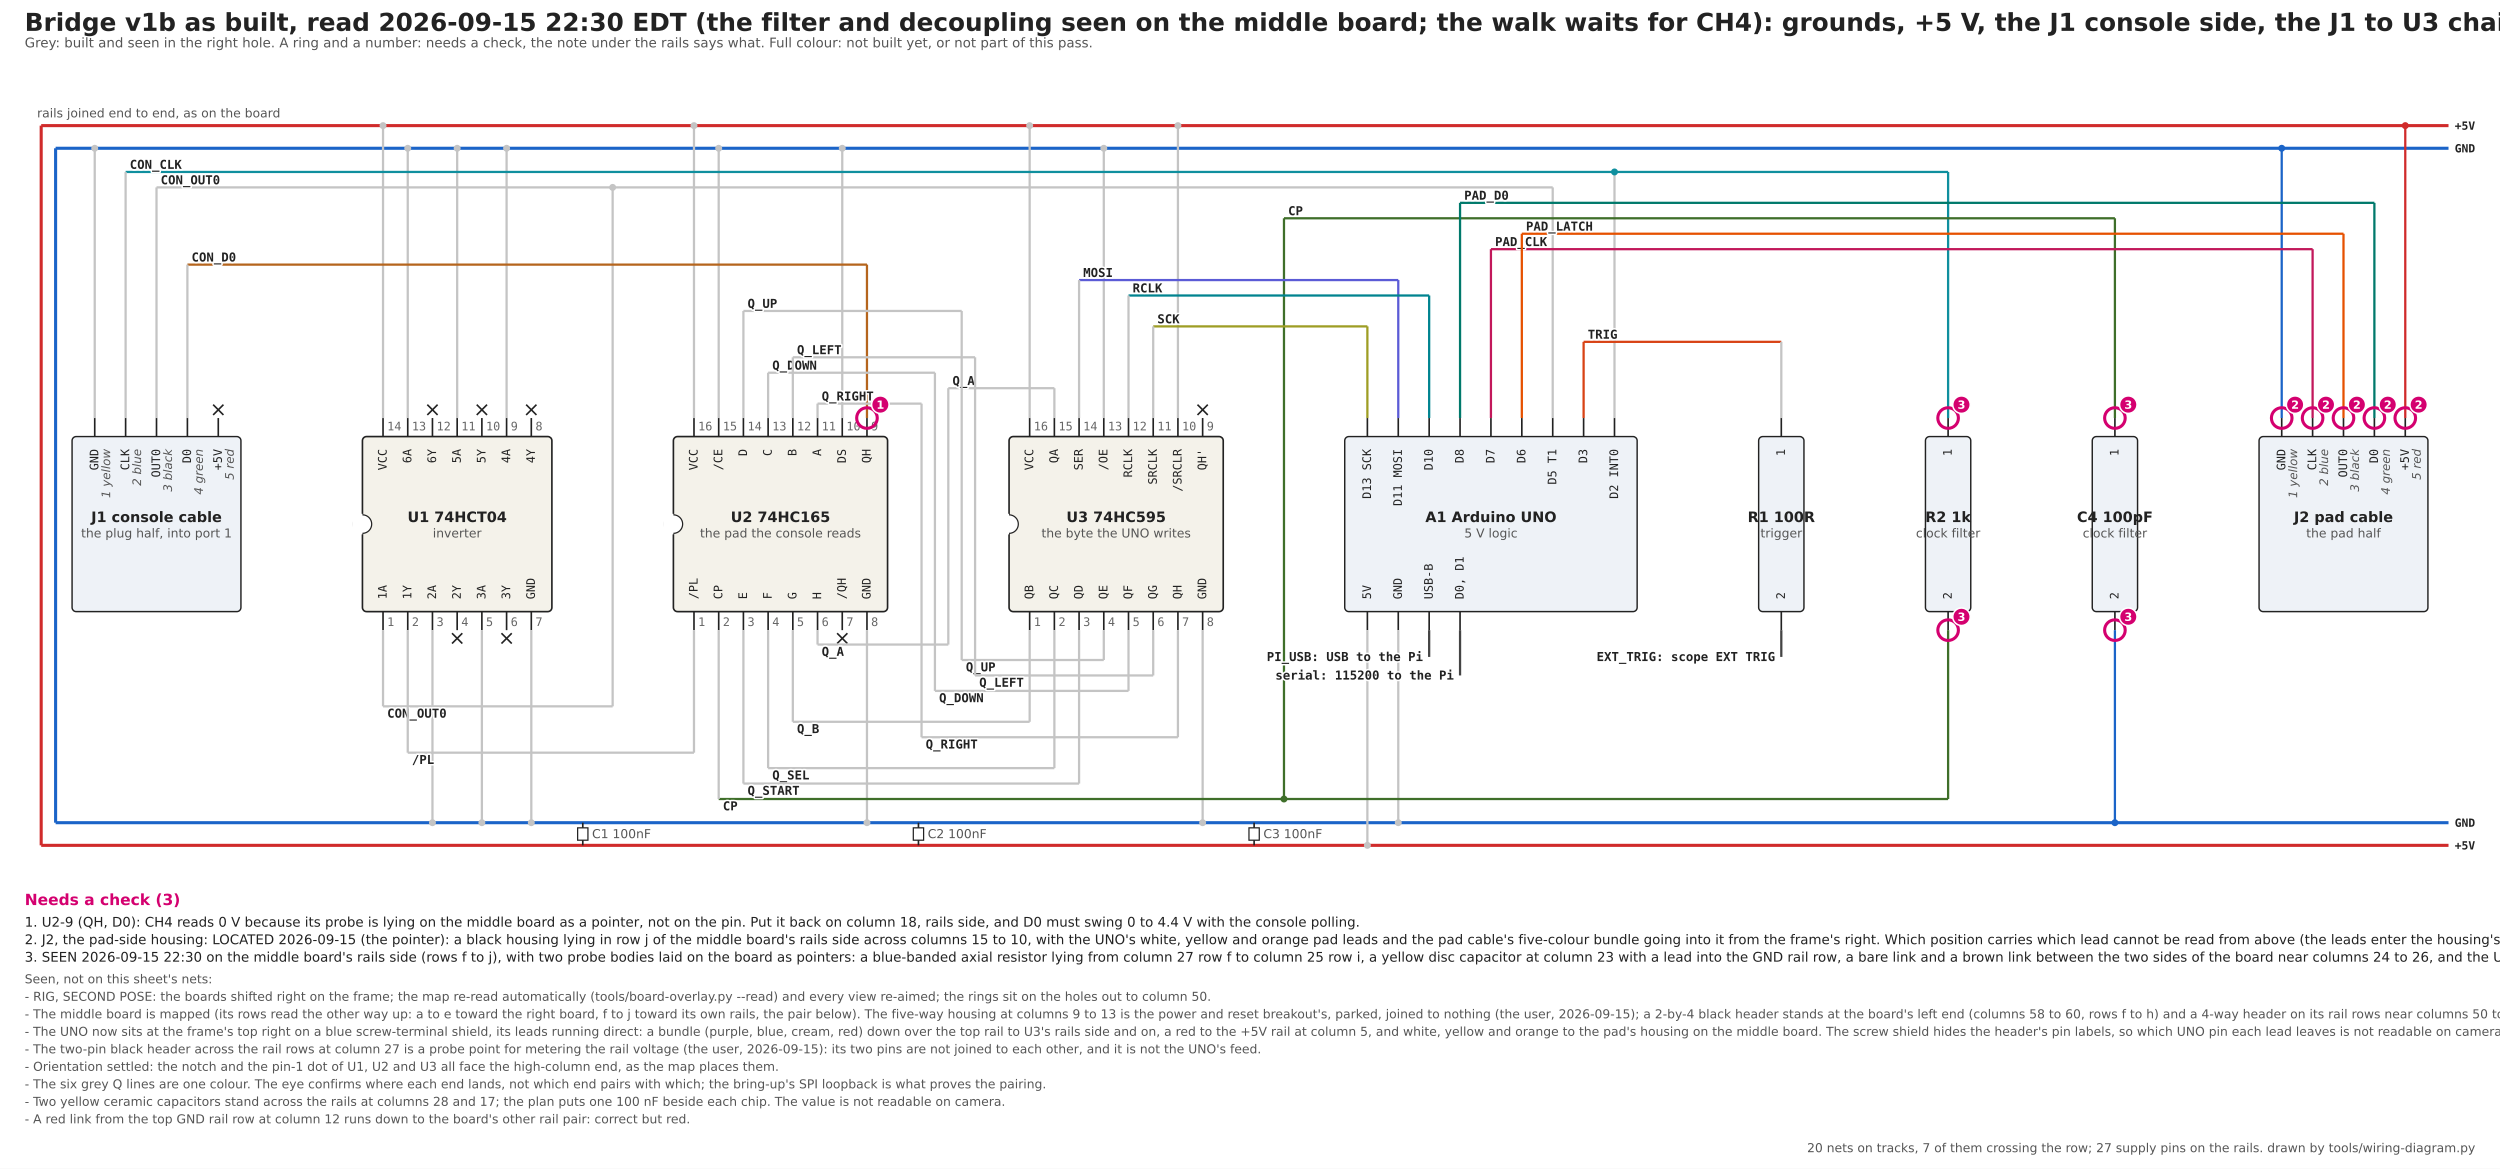
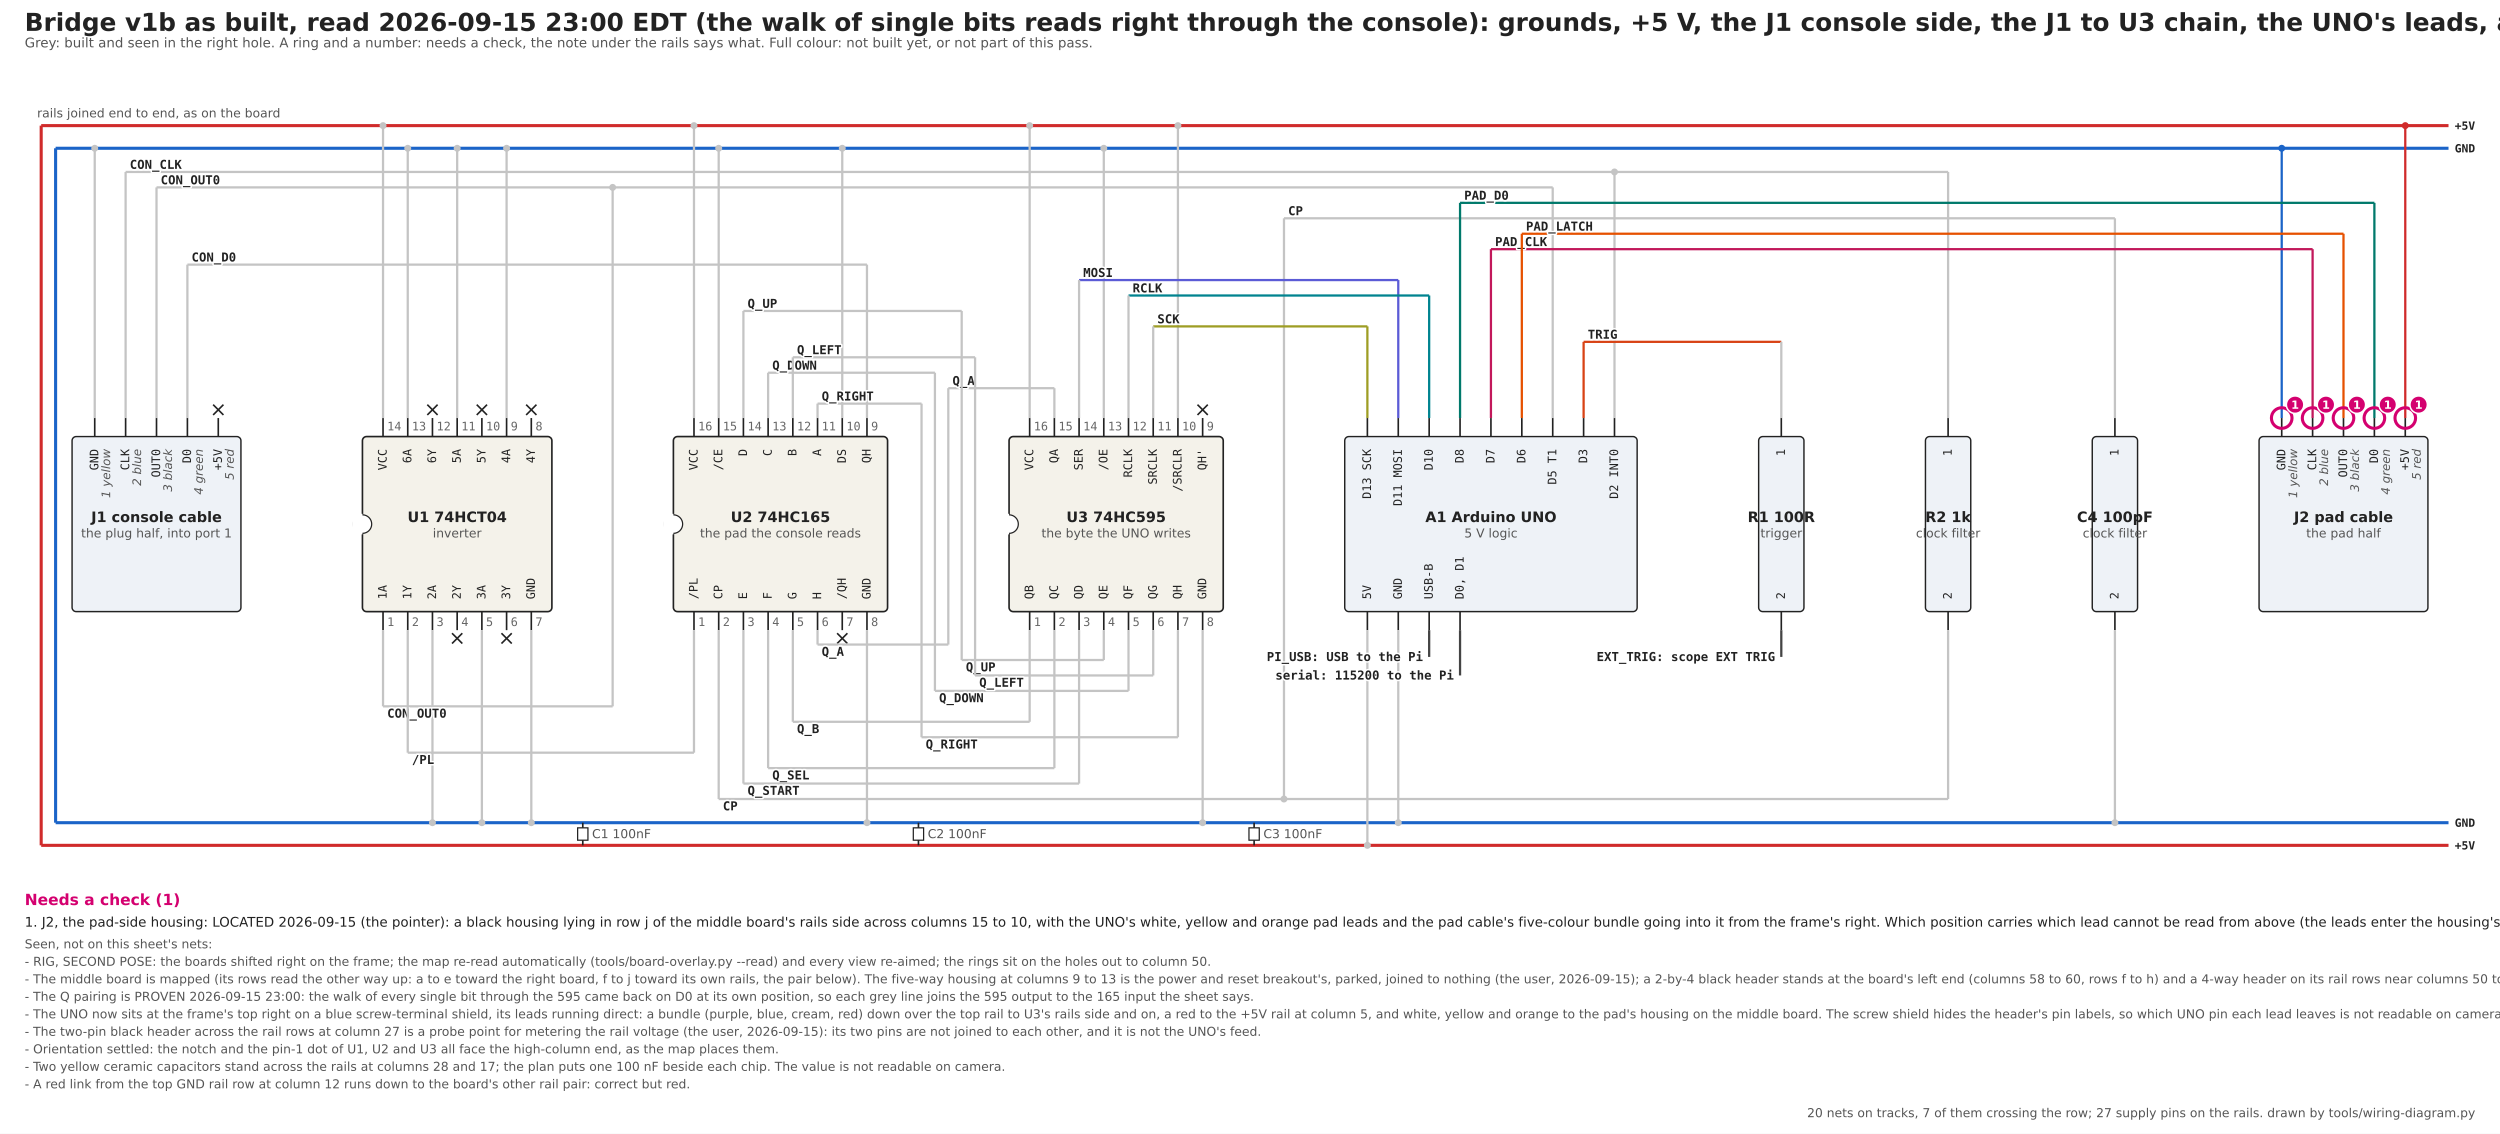
- <svg xmlns="http://www.w3.org/2000/svg" viewBox="0 0 2428 1135" width="2428" height="1135" role="img" aria-label="Bridge v1b wiring diagram">
+ <svg xmlns="http://www.w3.org/2000/svg" viewBox="0 0 2428 1101" width="2428" height="1101" role="img" aria-label="Bridge v1b wiring diagram">
  <style>
 text{font-family:ui-sans-serif,'DejaVu Sans',sans-serif;fill:#222}
 .title{font-size:24px;font-weight:700}
 .sub{font-size:13px;fill:#555}
 .ref{font-size:14px;font-weight:700}
 .note{font-size:12px;fill:#555}
 .pin{font-family:ui-monospace,'DejaVu Sans Mono',monospace;font-size:11.5px}
 .pinno{font-family:ui-monospace,'DejaVu Sans Mono',monospace;font-size:11.5px;fill:#666}
 .net{font-family:ui-monospace,'DejaVu Sans Mono',monospace;font-size:12px;font-weight:700;paint-order:stroke;stroke:#fff;stroke-width:3px;stroke-linejoin:round}
 .rail{font-family:ui-monospace,'DejaVu Sans Mono',monospace;font-size:11px;font-weight:700}
 .lead{font-size:11.5px;font-style:italic;fill:#555}
 .body{fill:#f4f2ea;stroke:#222;stroke-width:1.6}
 .hdr{fill:#eef2f7;stroke:#222;stroke-width:1.4}
 .cap{fill:#fff;stroke:#222;stroke-width:1.2}
 .stub{stroke:#222;stroke-width:1.6}
 .wire{fill:none;stroke-width:2.2;stroke-linejoin:miter}
 .railline{fill:none;stroke-width:3}
 .notch{fill:#fff;stroke:#222;stroke-width:1.2}
</style>
  <style>
 .ring{fill:none;stroke:#d4006f;stroke-width:3}
 .tag{font-family:ui-sans-serif,'DejaVu Sans',sans-serif;font-size:11px;font-weight:700;fill:#fff}
 .checknote{font-size:13px;fill:#222}
 .checkhead{font-size:15px;font-weight:700;fill:#d4006f}
</style>
-   <rect x="0" y="0" width="2428" height="1135" fill="#ffffff" />
+   <rect x="0" y="0" width="2428" height="1101" fill="#ffffff" />
  <g class="sheet-heading" data-height="60">
-     <text class="title" x="24.0" y="30.0" text-anchor="start">Bridge v1b as built, read 2026-09-15 22:30 EDT (the filter and decoupling seen on the middle board; the walk waits for CH4): grounds, +5 V, the J1 console side, the J1 to U3 chain, the UNO's leads, and on the middle board the pad housing (J2) and the trigger resistor (R1)</text>
+     <text class="title" x="24.0" y="30.0" text-anchor="start">Bridge v1b as built, read 2026-09-15 23:00 EDT (the walk of single bits reads right through the console): grounds, +5 V, the J1 console side, the J1 to U3 chain, the UNO's leads, and on the middle board the pad housing (J2) and the trigger resistor (R1)</text>
    <text class="sub" x="24.0" y="46.0" text-anchor="start">Grey: built and seen in the right hole. A ring and a number: needs a check, the note under the rails says what. Full colour: not built yet, or not part of this pass.</text>
  </g>
  <line class="railline" x1="40.0" y1="122.0" x2="2378.0" y2="122.0" stroke="#d02b2b" />
  <text class="rail" x="2384.0" y="126.0" text-anchor="start">+5V</text>
  <line class="railline" x1="40.0" y1="821.0" x2="2378.0" y2="821.0" stroke="#d02b2b" />
  <text class="rail" x="2384.0" y="825.0" text-anchor="start">+5V</text>
  <line class="railline" x1="40.0" y1="122.0" x2="40.0" y2="821.0" stroke="#d02b2b" />
  <line class="railline" x1="54.0" y1="144.0" x2="2378.0" y2="144.0" stroke="#1b64c8" />
  <text class="rail" x="2384.0" y="148.0" text-anchor="start">GND</text>
  <line class="railline" x1="54.0" y1="799.0" x2="2378.0" y2="799.0" stroke="#1b64c8" />
  <text class="rail" x="2384.0" y="803.0" text-anchor="start">GND</text>
  <line class="railline" x1="54.0" y1="144.0" x2="54.0" y2="799.0" stroke="#1b64c8" />
  <text class="note" x="36.0" y="114.0" text-anchor="start">rails joined end to end, as on the board</text>
  <rect class="hdr" x="70" y="424" width="164" height="170" rx="4" />
  <text class="ref" x="152.0" y="507.0" text-anchor="middle">J1 console cable</text>
  <text class="note" x="152.0" y="522.0" text-anchor="middle">the plug half, into port 1</text>
  <line class="stub" x1="92.0" y1="424.0" x2="92.0" y2="406.0" />
  <text class="pin" x="95.5" y="436.0" text-anchor="end" transform="rotate(-90 95.5 436.0)">GND</text>
  <text class="lead" x="107.0" y="436.0" text-anchor="end" transform="rotate(-90 107.0 436.0)">1 yellow</text>
  <line class="stub" x1="122.0" y1="424.0" x2="122.0" y2="406.0" />
  <text class="pin" x="125.5" y="436.0" text-anchor="end" transform="rotate(-90 125.5 436.0)">CLK</text>
  <text class="lead" x="137.0" y="436.0" text-anchor="end" transform="rotate(-90 137.0 436.0)">2 blue</text>
  <line class="stub" x1="152.0" y1="424.0" x2="152.0" y2="406.0" />
  <text class="pin" x="155.5" y="436.0" text-anchor="end" transform="rotate(-90 155.5 436.0)">OUT0</text>
  <text class="lead" x="167.0" y="436.0" text-anchor="end" transform="rotate(-90 167.0 436.0)">3 black</text>
  <line class="stub" x1="182.0" y1="424.0" x2="182.0" y2="406.0" />
  <text class="pin" x="185.5" y="436.0" text-anchor="end" transform="rotate(-90 185.5 436.0)">D0</text>
  <text class="lead" x="197.0" y="436.0" text-anchor="end" transform="rotate(-90 197.0 436.0)">4 green</text>
  <line class="stub" x1="212.0" y1="424.0" x2="212.0" y2="406.0" />
  <text class="pin" x="215.5" y="436.0" text-anchor="end" transform="rotate(-90 215.5 436.0)">+5V</text>
  <text class="lead" x="227.0" y="436.0" text-anchor="end" transform="rotate(-90 227.0 436.0)">5 red</text>
  <line class="stub" x1="207.0" y1="393.0" x2="217.0" y2="403.0" />
  <line class="stub" x1="207.0" y1="403.0" x2="217.0" y2="393.0" />
  <rect class="body" x="352" y="424" width="184" height="170" rx="4" />
  <circle class="notch" cx="352" cy="509.0" r="9" />
  <rect x="342" y="499.0" width="10" height="20" fill="#fff" />
  <text class="ref" x="444.0" y="507.0" text-anchor="middle">U1 74HCT04</text>
  <text class="note" x="444.0" y="522.0" text-anchor="middle">inverter</text>
  <line class="stub" x1="372.0" y1="594.0" x2="372.0" y2="612.0" />
  <text class="pinno" x="376.0" y="608.0" text-anchor="start">1</text>
  <text class="pin" x="375.5" y="582.0" text-anchor="start" transform="rotate(-90 375.5 582.0)">1A</text>
  <line class="stub" x1="372.0" y1="424.0" x2="372.0" y2="406.0" />
  <text class="pinno" x="376.0" y="418.0" text-anchor="start">14</text>
  <text class="pin" x="375.5" y="436.0" text-anchor="end" transform="rotate(-90 375.5 436.0)">VCC</text>
  <line class="stub" x1="396.0" y1="594.0" x2="396.0" y2="612.0" />
  <text class="pinno" x="400.0" y="608.0" text-anchor="start">2</text>
  <text class="pin" x="399.5" y="582.0" text-anchor="start" transform="rotate(-90 399.5 582.0)">1Y</text>
  <line class="stub" x1="396.0" y1="424.0" x2="396.0" y2="406.0" />
  <text class="pinno" x="400.0" y="418.0" text-anchor="start">13</text>
  <text class="pin" x="399.5" y="436.0" text-anchor="end" transform="rotate(-90 399.5 436.0)">6A</text>
  <line class="stub" x1="420.0" y1="594.0" x2="420.0" y2="612.0" />
  <text class="pinno" x="424.0" y="608.0" text-anchor="start">3</text>
  <text class="pin" x="423.5" y="582.0" text-anchor="start" transform="rotate(-90 423.5 582.0)">2A</text>
  <line class="stub" x1="420.0" y1="424.0" x2="420.0" y2="406.0" />
  <text class="pinno" x="424.0" y="418.0" text-anchor="start">12</text>
  <text class="pin" x="423.5" y="436.0" text-anchor="end" transform="rotate(-90 423.5 436.0)">6Y</text>
  <line class="stub" x1="444.0" y1="594.0" x2="444.0" y2="612.0" />
  <text class="pinno" x="448.0" y="608.0" text-anchor="start">4</text>
  <text class="pin" x="447.5" y="582.0" text-anchor="start" transform="rotate(-90 447.5 582.0)">2Y</text>
  <line class="stub" x1="444.0" y1="424.0" x2="444.0" y2="406.0" />
  <text class="pinno" x="448.0" y="418.0" text-anchor="start">11</text>
  <text class="pin" x="447.5" y="436.0" text-anchor="end" transform="rotate(-90 447.5 436.0)">5A</text>
  <line class="stub" x1="468.0" y1="594.0" x2="468.0" y2="612.0" />
  <text class="pinno" x="472.0" y="608.0" text-anchor="start">5</text>
  <text class="pin" x="471.5" y="582.0" text-anchor="start" transform="rotate(-90 471.5 582.0)">3A</text>
  <line class="stub" x1="468.0" y1="424.0" x2="468.0" y2="406.0" />
  <text class="pinno" x="472.0" y="418.0" text-anchor="start">10</text>
  <text class="pin" x="471.5" y="436.0" text-anchor="end" transform="rotate(-90 471.5 436.0)">5Y</text>
  <line class="stub" x1="492.0" y1="594.0" x2="492.0" y2="612.0" />
  <text class="pinno" x="496.0" y="608.0" text-anchor="start">6</text>
  <text class="pin" x="495.5" y="582.0" text-anchor="start" transform="rotate(-90 495.5 582.0)">3Y</text>
  <line class="stub" x1="492.0" y1="424.0" x2="492.0" y2="406.0" />
  <text class="pinno" x="496.0" y="418.0" text-anchor="start">9</text>
  <text class="pin" x="495.5" y="436.0" text-anchor="end" transform="rotate(-90 495.5 436.0)">4A</text>
  <line class="stub" x1="516.0" y1="594.0" x2="516.0" y2="612.0" />
  <text class="pinno" x="520.0" y="608.0" text-anchor="start">7</text>
  <text class="pin" x="519.5" y="582.0" text-anchor="start" transform="rotate(-90 519.5 582.0)">GND</text>
  <line class="stub" x1="516.0" y1="424.0" x2="516.0" y2="406.0" />
  <text class="pinno" x="520.0" y="418.0" text-anchor="start">8</text>
  <text class="pin" x="519.5" y="436.0" text-anchor="end" transform="rotate(-90 519.5 436.0)">4Y</text>
  <line class="stub" x1="439.0" y1="615.0" x2="449.0" y2="625.0" />
  <line class="stub" x1="439.0" y1="625.0" x2="449.0" y2="615.0" />
  <line class="stub" x1="487.0" y1="615.0" x2="497.0" y2="625.0" />
  <line class="stub" x1="487.0" y1="625.0" x2="497.0" y2="615.0" />
  <line class="stub" x1="511.0" y1="393.0" x2="521.0" y2="403.0" />
  <line class="stub" x1="511.0" y1="403.0" x2="521.0" y2="393.0" />
  <line class="stub" x1="463.0" y1="393.0" x2="473.0" y2="403.0" />
  <line class="stub" x1="463.0" y1="403.0" x2="473.0" y2="393.0" />
  <line class="stub" x1="415.0" y1="393.0" x2="425.0" y2="403.0" />
  <line class="stub" x1="415.0" y1="403.0" x2="425.0" y2="393.0" />
  <rect class="body" x="654" y="424" width="208" height="170" rx="4" />
  <circle class="notch" cx="654" cy="509.0" r="9" />
  <rect x="644" y="499.0" width="10" height="20" fill="#fff" />
  <text class="ref" x="758.0" y="507.0" text-anchor="middle">U2 74HC165</text>
  <text class="note" x="758.0" y="522.0" text-anchor="middle">the pad the console reads</text>
  <line class="stub" x1="674.0" y1="594.0" x2="674.0" y2="612.0" />
  <text class="pinno" x="678.0" y="608.0" text-anchor="start">1</text>
  <text class="pin" x="677.5" y="582.0" text-anchor="start" transform="rotate(-90 677.5 582.0)">/PL</text>
  <line class="stub" x1="674.0" y1="424.0" x2="674.0" y2="406.0" />
  <text class="pinno" x="678.0" y="418.0" text-anchor="start">16</text>
  <text class="pin" x="677.5" y="436.0" text-anchor="end" transform="rotate(-90 677.5 436.0)">VCC</text>
  <line class="stub" x1="698.0" y1="594.0" x2="698.0" y2="612.0" />
  <text class="pinno" x="702.0" y="608.0" text-anchor="start">2</text>
  <text class="pin" x="701.5" y="582.0" text-anchor="start" transform="rotate(-90 701.5 582.0)">CP</text>
  <line class="stub" x1="698.0" y1="424.0" x2="698.0" y2="406.0" />
  <text class="pinno" x="702.0" y="418.0" text-anchor="start">15</text>
  <text class="pin" x="701.5" y="436.0" text-anchor="end" transform="rotate(-90 701.5 436.0)">/CE</text>
  <line class="stub" x1="722.0" y1="594.0" x2="722.0" y2="612.0" />
  <text class="pinno" x="726.0" y="608.0" text-anchor="start">3</text>
  <text class="pin" x="725.5" y="582.0" text-anchor="start" transform="rotate(-90 725.5 582.0)">E</text>
  <line class="stub" x1="722.0" y1="424.0" x2="722.0" y2="406.0" />
  <text class="pinno" x="726.0" y="418.0" text-anchor="start">14</text>
  <text class="pin" x="725.5" y="436.0" text-anchor="end" transform="rotate(-90 725.5 436.0)">D</text>
  <line class="stub" x1="746.0" y1="594.0" x2="746.0" y2="612.0" />
  <text class="pinno" x="750.0" y="608.0" text-anchor="start">4</text>
  <text class="pin" x="749.5" y="582.0" text-anchor="start" transform="rotate(-90 749.5 582.0)">F</text>
  <line class="stub" x1="746.0" y1="424.0" x2="746.0" y2="406.0" />
  <text class="pinno" x="750.0" y="418.0" text-anchor="start">13</text>
  <text class="pin" x="749.5" y="436.0" text-anchor="end" transform="rotate(-90 749.5 436.0)">C</text>
  <line class="stub" x1="770.0" y1="594.0" x2="770.0" y2="612.0" />
  <text class="pinno" x="774.0" y="608.0" text-anchor="start">5</text>
  <text class="pin" x="773.5" y="582.0" text-anchor="start" transform="rotate(-90 773.5 582.0)">G</text>
  <line class="stub" x1="770.0" y1="424.0" x2="770.0" y2="406.0" />
  <text class="pinno" x="774.0" y="418.0" text-anchor="start">12</text>
  <text class="pin" x="773.5" y="436.0" text-anchor="end" transform="rotate(-90 773.5 436.0)">B</text>
  <line class="stub" x1="794.0" y1="594.0" x2="794.0" y2="612.0" />
  <text class="pinno" x="798.0" y="608.0" text-anchor="start">6</text>
  <text class="pin" x="797.5" y="582.0" text-anchor="start" transform="rotate(-90 797.5 582.0)">H</text>
  <line class="stub" x1="794.0" y1="424.0" x2="794.0" y2="406.0" />
  <text class="pinno" x="798.0" y="418.0" text-anchor="start">11</text>
  <text class="pin" x="797.5" y="436.0" text-anchor="end" transform="rotate(-90 797.5 436.0)">A</text>
  <line class="stub" x1="818.0" y1="594.0" x2="818.0" y2="612.0" />
  <text class="pinno" x="822.0" y="608.0" text-anchor="start">7</text>
  <text class="pin" x="821.5" y="582.0" text-anchor="start" transform="rotate(-90 821.5 582.0)">/QH</text>
  <line class="stub" x1="818.0" y1="424.0" x2="818.0" y2="406.0" />
  <text class="pinno" x="822.0" y="418.0" text-anchor="start">10</text>
  <text class="pin" x="821.5" y="436.0" text-anchor="end" transform="rotate(-90 821.5 436.0)">DS</text>
  <line class="stub" x1="842.0" y1="594.0" x2="842.0" y2="612.0" />
  <text class="pinno" x="846.0" y="608.0" text-anchor="start">8</text>
  <text class="pin" x="845.5" y="582.0" text-anchor="start" transform="rotate(-90 845.5 582.0)">GND</text>
  <line class="stub" x1="842.0" y1="424.0" x2="842.0" y2="406.0" />
  <text class="pinno" x="846.0" y="418.0" text-anchor="start">9</text>
  <text class="pin" x="845.5" y="436.0" text-anchor="end" transform="rotate(-90 845.5 436.0)">QH</text>
  <line class="stub" x1="813.0" y1="615.0" x2="823.0" y2="625.0" />
  <line class="stub" x1="813.0" y1="625.0" x2="823.0" y2="615.0" />
  <rect class="body" x="980" y="424" width="208" height="170" rx="4" />
  <circle class="notch" cx="980" cy="509.0" r="9" />
  <rect x="970" y="499.0" width="10" height="20" fill="#fff" />
  <text class="ref" x="1084.0" y="507.0" text-anchor="middle">U3 74HC595</text>
  <text class="note" x="1084.0" y="522.0" text-anchor="middle">the byte the UNO writes</text>
  <line class="stub" x1="1000.0" y1="594.0" x2="1000.0" y2="612.0" />
  <text class="pinno" x="1004.0" y="608.0" text-anchor="start">1</text>
  <text class="pin" x="1003.5" y="582.0" text-anchor="start" transform="rotate(-90 1003.5 582.0)">QB</text>
  <line class="stub" x1="1000.0" y1="424.0" x2="1000.0" y2="406.0" />
  <text class="pinno" x="1004.0" y="418.0" text-anchor="start">16</text>
  <text class="pin" x="1003.5" y="436.0" text-anchor="end" transform="rotate(-90 1003.5 436.0)">VCC</text>
  <line class="stub" x1="1024.0" y1="594.0" x2="1024.0" y2="612.0" />
  <text class="pinno" x="1028.0" y="608.0" text-anchor="start">2</text>
  <text class="pin" x="1027.5" y="582.0" text-anchor="start" transform="rotate(-90 1027.5 582.0)">QC</text>
  <line class="stub" x1="1024.0" y1="424.0" x2="1024.0" y2="406.0" />
  <text class="pinno" x="1028.0" y="418.0" text-anchor="start">15</text>
  <text class="pin" x="1027.5" y="436.0" text-anchor="end" transform="rotate(-90 1027.5 436.0)">QA</text>
  <line class="stub" x1="1048.0" y1="594.0" x2="1048.0" y2="612.0" />
  <text class="pinno" x="1052.0" y="608.0" text-anchor="start">3</text>
  <text class="pin" x="1051.5" y="582.0" text-anchor="start" transform="rotate(-90 1051.5 582.0)">QD</text>
  <line class="stub" x1="1048.0" y1="424.0" x2="1048.0" y2="406.0" />
  <text class="pinno" x="1052.0" y="418.0" text-anchor="start">14</text>
  <text class="pin" x="1051.5" y="436.0" text-anchor="end" transform="rotate(-90 1051.5 436.0)">SER</text>
  <line class="stub" x1="1072.0" y1="594.0" x2="1072.0" y2="612.0" />
  <text class="pinno" x="1076.0" y="608.0" text-anchor="start">4</text>
  <text class="pin" x="1075.5" y="582.0" text-anchor="start" transform="rotate(-90 1075.5 582.0)">QE</text>
  <line class="stub" x1="1072.0" y1="424.0" x2="1072.0" y2="406.0" />
  <text class="pinno" x="1076.0" y="418.0" text-anchor="start">13</text>
  <text class="pin" x="1075.5" y="436.0" text-anchor="end" transform="rotate(-90 1075.5 436.0)">/OE</text>
  <line class="stub" x1="1096.0" y1="594.0" x2="1096.0" y2="612.0" />
  <text class="pinno" x="1100.0" y="608.0" text-anchor="start">5</text>
  <text class="pin" x="1099.5" y="582.0" text-anchor="start" transform="rotate(-90 1099.5 582.0)">QF</text>
  <line class="stub" x1="1096.0" y1="424.0" x2="1096.0" y2="406.0" />
  <text class="pinno" x="1100.0" y="418.0" text-anchor="start">12</text>
  <text class="pin" x="1099.5" y="436.0" text-anchor="end" transform="rotate(-90 1099.5 436.0)">RCLK</text>
  <line class="stub" x1="1120.0" y1="594.0" x2="1120.0" y2="612.0" />
  <text class="pinno" x="1124.0" y="608.0" text-anchor="start">6</text>
  <text class="pin" x="1123.5" y="582.0" text-anchor="start" transform="rotate(-90 1123.5 582.0)">QG</text>
  <line class="stub" x1="1120.0" y1="424.0" x2="1120.0" y2="406.0" />
  <text class="pinno" x="1124.0" y="418.0" text-anchor="start">11</text>
  <text class="pin" x="1123.5" y="436.0" text-anchor="end" transform="rotate(-90 1123.5 436.0)">SRCLK</text>
  <line class="stub" x1="1144.0" y1="594.0" x2="1144.0" y2="612.0" />
  <text class="pinno" x="1148.0" y="608.0" text-anchor="start">7</text>
  <text class="pin" x="1147.5" y="582.0" text-anchor="start" transform="rotate(-90 1147.5 582.0)">QH</text>
  <line class="stub" x1="1144.0" y1="424.0" x2="1144.0" y2="406.0" />
  <text class="pinno" x="1148.0" y="418.0" text-anchor="start">10</text>
  <text class="pin" x="1147.5" y="436.0" text-anchor="end" transform="rotate(-90 1147.5 436.0)">/SRCLR</text>
  <line class="stub" x1="1168.0" y1="594.0" x2="1168.0" y2="612.0" />
  <text class="pinno" x="1172.0" y="608.0" text-anchor="start">8</text>
  <text class="pin" x="1171.5" y="582.0" text-anchor="start" transform="rotate(-90 1171.5 582.0)">GND</text>
  <line class="stub" x1="1168.0" y1="424.0" x2="1168.0" y2="406.0" />
  <text class="pinno" x="1172.0" y="418.0" text-anchor="start">9</text>
  <text class="pin" x="1171.5" y="436.0" text-anchor="end" transform="rotate(-90 1171.5 436.0)">QH'</text>
  <line class="stub" x1="1163.0" y1="393.0" x2="1173.0" y2="403.0" />
  <line class="stub" x1="1163.0" y1="403.0" x2="1173.0" y2="393.0" />
  <rect class="hdr" x="1306" y="424" width="284" height="170" rx="4" />
  <text class="ref" x="1448.0" y="507.0" text-anchor="middle">A1 Arduino UNO</text>
  <text class="note" x="1448.0" y="522.0" text-anchor="middle">5 V logic</text>
  <line class="stub" x1="1328.0" y1="424.0" x2="1328.0" y2="406.0" />
  <text class="pin" x="1331.5" y="436.0" text-anchor="end" transform="rotate(-90 1331.5 436.0)">D13 SCK</text>
  <line class="stub" x1="1358.0" y1="424.0" x2="1358.0" y2="406.0" />
  <text class="pin" x="1361.5" y="436.0" text-anchor="end" transform="rotate(-90 1361.5 436.0)">D11 MOSI</text>
  <line class="stub" x1="1388.0" y1="424.0" x2="1388.0" y2="406.0" />
  <text class="pin" x="1391.5" y="436.0" text-anchor="end" transform="rotate(-90 1391.5 436.0)">D10</text>
  <line class="stub" x1="1418.0" y1="424.0" x2="1418.0" y2="406.0" />
  <text class="pin" x="1421.5" y="436.0" text-anchor="end" transform="rotate(-90 1421.5 436.0)">D8</text>
  <line class="stub" x1="1448.0" y1="424.0" x2="1448.0" y2="406.0" />
  <text class="pin" x="1451.5" y="436.0" text-anchor="end" transform="rotate(-90 1451.5 436.0)">D7</text>
  <line class="stub" x1="1478.0" y1="424.0" x2="1478.0" y2="406.0" />
  <text class="pin" x="1481.5" y="436.0" text-anchor="end" transform="rotate(-90 1481.5 436.0)">D6</text>
  <line class="stub" x1="1508.0" y1="424.0" x2="1508.0" y2="406.0" />
  <text class="pin" x="1511.5" y="436.0" text-anchor="end" transform="rotate(-90 1511.5 436.0)">D5 T1</text>
  <line class="stub" x1="1538.0" y1="424.0" x2="1538.0" y2="406.0" />
  <text class="pin" x="1541.5" y="436.0" text-anchor="end" transform="rotate(-90 1541.5 436.0)">D3</text>
  <line class="stub" x1="1568.0" y1="424.0" x2="1568.0" y2="406.0" />
  <text class="pin" x="1571.5" y="436.0" text-anchor="end" transform="rotate(-90 1571.5 436.0)">D2 INT0</text>
  <line class="stub" x1="1328.0" y1="594.0" x2="1328.0" y2="612.0" />
  <text class="pin" x="1331.5" y="582.0" text-anchor="start" transform="rotate(-90 1331.5 582.0)">5V</text>
  <line class="stub" x1="1358.0" y1="594.0" x2="1358.0" y2="612.0" />
  <text class="pin" x="1361.5" y="582.0" text-anchor="start" transform="rotate(-90 1361.5 582.0)">GND</text>
  <line class="stub" x1="1388.0" y1="594.0" x2="1388.0" y2="612.0" />
  <text class="pin" x="1391.5" y="582.0" text-anchor="start" transform="rotate(-90 1391.5 582.0)">USB-B</text>
  <line class="stub" x1="1418.0" y1="594.0" x2="1418.0" y2="612.0" />
  <text class="pin" x="1421.5" y="582.0" text-anchor="start" transform="rotate(-90 1421.5 582.0)">D0, D1</text>
  <rect class="hdr" x="1708" y="424" width="44" height="170" rx="4" />
  <text class="ref" x="1730.0" y="507.0" text-anchor="middle">R1 100R</text>
  <text class="note" x="1730.0" y="522.0" text-anchor="middle">trigger</text>
  <line class="stub" x1="1730.0" y1="424.0" x2="1730.0" y2="406.0" />
  <text class="pin" x="1733.5" y="436.0" text-anchor="end" transform="rotate(-90 1733.5 436.0)">1</text>
  <line class="stub" x1="1730.0" y1="594.0" x2="1730.0" y2="612.0" />
  <text class="pin" x="1733.5" y="582.0" text-anchor="start" transform="rotate(-90 1733.5 582.0)">2</text>
  <rect class="hdr" x="1870" y="424" width="44" height="170" rx="4" />
  <text class="ref" x="1892.0" y="507.0" text-anchor="middle">R2 1k</text>
  <text class="note" x="1892.0" y="522.0" text-anchor="middle">clock filter</text>
  <line class="stub" x1="1892.0" y1="424.0" x2="1892.0" y2="406.0" />
  <text class="pin" x="1895.5" y="436.0" text-anchor="end" transform="rotate(-90 1895.5 436.0)">1</text>
  <line class="stub" x1="1892.0" y1="594.0" x2="1892.0" y2="612.0" />
  <text class="pin" x="1895.5" y="582.0" text-anchor="start" transform="rotate(-90 1895.5 582.0)">2</text>
  <rect class="hdr" x="2032" y="424" width="44" height="170" rx="4" />
  <text class="ref" x="2054.0" y="507.0" text-anchor="middle">C4 100pF</text>
  <text class="note" x="2054.0" y="522.0" text-anchor="middle">clock filter</text>
  <line class="stub" x1="2054.0" y1="424.0" x2="2054.0" y2="406.0" />
  <text class="pin" x="2057.5" y="436.0" text-anchor="end" transform="rotate(-90 2057.5 436.0)">1</text>
  <line class="stub" x1="2054.0" y1="594.0" x2="2054.0" y2="612.0" />
  <text class="pin" x="2057.5" y="582.0" text-anchor="start" transform="rotate(-90 2057.5 582.0)">2</text>
  <rect class="hdr" x="2194" y="424" width="164" height="170" rx="4" />
  <text class="ref" x="2276.0" y="507.0" text-anchor="middle">J2 pad cable</text>
  <text class="note" x="2276.0" y="522.0" text-anchor="middle">the pad half</text>
  <line class="stub" x1="2216.0" y1="424.0" x2="2216.0" y2="406.0" />
  <text class="pin" x="2219.5" y="436.0" text-anchor="end" transform="rotate(-90 2219.5 436.0)">GND</text>
  <text class="lead" x="2231.0" y="436.0" text-anchor="end" transform="rotate(-90 2231.0 436.0)">1 yellow</text>
  <line class="stub" x1="2246.0" y1="424.0" x2="2246.0" y2="406.0" />
  <text class="pin" x="2249.5" y="436.0" text-anchor="end" transform="rotate(-90 2249.5 436.0)">CLK</text>
  <text class="lead" x="2261.0" y="436.0" text-anchor="end" transform="rotate(-90 2261.0 436.0)">2 blue</text>
  <line class="stub" x1="2276.0" y1="424.0" x2="2276.0" y2="406.0" />
  <text class="pin" x="2279.5" y="436.0" text-anchor="end" transform="rotate(-90 2279.5 436.0)">OUT0</text>
  <text class="lead" x="2291.0" y="436.0" text-anchor="end" transform="rotate(-90 2291.0 436.0)">3 black</text>
  <line class="stub" x1="2306.0" y1="424.0" x2="2306.0" y2="406.0" />
  <text class="pin" x="2309.5" y="436.0" text-anchor="end" transform="rotate(-90 2309.5 436.0)">D0</text>
  <text class="lead" x="2321.0" y="436.0" text-anchor="end" transform="rotate(-90 2321.0 436.0)">4 green</text>
  <line class="stub" x1="2336.0" y1="424.0" x2="2336.0" y2="406.0" />
  <text class="pin" x="2339.5" y="436.0" text-anchor="end" transform="rotate(-90 2339.5 436.0)">+5V</text>
  <text class="lead" x="2351.0" y="436.0" text-anchor="end" transform="rotate(-90 2351.0 436.0)">5 red</text>
  <line class="stub" x1="566.0" y1="799.0" x2="566.0" y2="821.0" />
  <rect class="cap" x="561" y="804.0" width="10" height="12" />
  <text class="note" x="575.0" y="814.0" text-anchor="start">C1 100nF</text>
  <line class="stub" x1="892.0" y1="799.0" x2="892.0" y2="821.0" />
  <rect class="cap" x="887" y="804.0" width="10" height="12" />
  <text class="note" x="901.0" y="814.0" text-anchor="start">C2 100nF</text>
  <line class="stub" x1="1218.0" y1="799.0" x2="1218.0" y2="821.0" />
  <rect class="cap" x="1213" y="804.0" width="10" height="12" />
  <text class="note" x="1227.0" y="814.0" text-anchor="start">C3 100nF</text>
  <line class="wire" x1="372.0" y1="406.0" x2="372.0" y2="122.0" stroke="#c4c4c4" />
  <circle cx="372.0" cy="122.0" r="3.4" fill="#c4c4c4" />
  <line class="wire" x1="674.0" y1="406.0" x2="674.0" y2="122.0" stroke="#c4c4c4" />
  <circle cx="674.0" cy="122.0" r="3.4" fill="#c4c4c4" />
  <line class="wire" x1="2336.0" y1="406.0" x2="2336.0" y2="122.0" stroke="#d02b2b" />
  <circle cx="2336.0" cy="122.0" r="3.4" fill="#d02b2b" />
  <line class="wire" x1="1328.0" y1="612.0" x2="1328.0" y2="821.0" stroke="#c4c4c4" />
  <circle cx="1328.0" cy="821.0" r="3.4" fill="#c4c4c4" />
  <line class="wire" x1="1144.0" y1="406.0" x2="1144.0" y2="122.0" stroke="#c4c4c4" />
  <circle cx="1144.0" cy="122.0" r="3.4" fill="#c4c4c4" />
  <line class="wire" x1="1000.0" y1="406.0" x2="1000.0" y2="122.0" stroke="#c4c4c4" />
  <circle cx="1000.0" cy="122.0" r="3.4" fill="#c4c4c4" />
  <line class="wire" x1="92.0" y1="406.0" x2="92.0" y2="144.0" stroke="#c4c4c4" />
  <circle cx="92.0" cy="144.0" r="3.4" fill="#c4c4c4" />
  <line class="wire" x1="420.0" y1="612.0" x2="420.0" y2="799.0" stroke="#c4c4c4" />
  <circle cx="420.0" cy="799.0" r="3.4" fill="#c4c4c4" />
  <line class="wire" x1="468.0" y1="612.0" x2="468.0" y2="799.0" stroke="#c4c4c4" />
  <circle cx="468.0" cy="799.0" r="3.4" fill="#c4c4c4" />
  <line class="wire" x1="492.0" y1="406.0" x2="492.0" y2="144.0" stroke="#c4c4c4" />
  <circle cx="492.0" cy="144.0" r="3.4" fill="#c4c4c4" />
  <line class="wire" x1="444.0" y1="406.0" x2="444.0" y2="144.0" stroke="#c4c4c4" />
  <circle cx="444.0" cy="144.0" r="3.4" fill="#c4c4c4" />
  <line class="wire" x1="396.0" y1="406.0" x2="396.0" y2="144.0" stroke="#c4c4c4" />
  <circle cx="396.0" cy="144.0" r="3.4" fill="#c4c4c4" />
  <line class="wire" x1="516.0" y1="612.0" x2="516.0" y2="799.0" stroke="#c4c4c4" />
  <circle cx="516.0" cy="799.0" r="3.4" fill="#c4c4c4" />
  <line class="wire" x1="698.0" y1="406.0" x2="698.0" y2="144.0" stroke="#c4c4c4" />
  <circle cx="698.0" cy="144.0" r="3.4" fill="#c4c4c4" />
  <line class="wire" x1="818.0" y1="406.0" x2="818.0" y2="144.0" stroke="#c4c4c4" />
  <circle cx="818.0" cy="144.0" r="3.4" fill="#c4c4c4" />
  <line class="wire" x1="842.0" y1="612.0" x2="842.0" y2="799.0" stroke="#c4c4c4" />
  <circle cx="842.0" cy="799.0" r="3.4" fill="#c4c4c4" />
-   <line class="wire" x1="2054.0" y1="612.0" x2="2054.0" y2="799.0" stroke="#1b64c8" />
-   <circle cx="2054.0" cy="799.0" r="3.4" fill="#1b64c8" />
+   <line class="wire" x1="2054.0" y1="612.0" x2="2054.0" y2="799.0" stroke="#c4c4c4" />
+   <circle cx="2054.0" cy="799.0" r="3.4" fill="#c4c4c4" />
  <line class="wire" x1="2216.0" y1="406.0" x2="2216.0" y2="144.0" stroke="#1b64c8" />
  <circle cx="2216.0" cy="144.0" r="3.4" fill="#1b64c8" />
  <line class="wire" x1="1358.0" y1="612.0" x2="1358.0" y2="799.0" stroke="#c4c4c4" />
  <circle cx="1358.0" cy="799.0" r="3.4" fill="#c4c4c4" />
  <line class="wire" x1="1072.0" y1="406.0" x2="1072.0" y2="144.0" stroke="#c4c4c4" />
  <circle cx="1072.0" cy="144.0" r="3.4" fill="#c4c4c4" />
  <line class="wire" x1="1168.0" y1="612.0" x2="1168.0" y2="799.0" stroke="#c4c4c4" />
  <circle cx="1168.0" cy="799.0" r="3.4" fill="#c4c4c4" />
-   <line class="wire" x1="122.0" y1="167.0" x2="1892.0" y2="167.0" stroke="#0f8f9e" />
+   <line class="wire" x1="122.0" y1="167.0" x2="1892.0" y2="167.0" stroke="#c4c4c4" />
  <line class="wire" x1="122.0" y1="406.0" x2="122.0" y2="167.0" stroke="#c4c4c4" />
-   <line class="wire" x1="1892.0" y1="406.0" x2="1892.0" y2="167.0" stroke="#0f8f9e" />
+   <line class="wire" x1="1892.0" y1="406.0" x2="1892.0" y2="167.0" stroke="#c4c4c4" />
  <line class="wire" x1="1568.0" y1="406.0" x2="1568.0" y2="167.0" stroke="#c4c4c4" />
-   <circle cx="1568.0" cy="167.0" r="3.4" fill="#0f8f9e" />
+   <circle cx="1568.0" cy="167.0" r="3.4" fill="#c4c4c4" />
  <text class="net" x="126.0" y="164.0" text-anchor="start">CON_CLK</text>
  <line class="wire" x1="152.0" y1="182.0" x2="1508.0" y2="182.0" stroke="#c4c4c4" />
  <line class="wire" x1="152.0" y1="406.0" x2="152.0" y2="182.0" stroke="#c4c4c4" />
  <line class="wire" x1="1508.0" y1="406.0" x2="1508.0" y2="182.0" stroke="#c4c4c4" />
  <circle cx="595.0" cy="182.0" r="3.4" fill="#c4c4c4" />
  <text class="net" x="156.0" y="179.0" text-anchor="start">CON_OUT0</text>
  <line class="wire" x1="372.0" y1="686.0" x2="595.0" y2="686.0" stroke="#c4c4c4" />
  <line class="wire" x1="372.0" y1="612.0" x2="372.0" y2="686.0" stroke="#c4c4c4" />
  <text class="net" x="376.0" y="697.0" text-anchor="start">CON_OUT0</text>
  <line class="wire" x1="595.0" y1="182.0" x2="595.0" y2="686.0" stroke="#c4c4c4" />
-   <line class="wire" x1="182.0" y1="257.0" x2="842.0" y2="257.0" stroke="#b5651d" />
+   <line class="wire" x1="182.0" y1="257.0" x2="842.0" y2="257.0" stroke="#c4c4c4" />
  <line class="wire" x1="182.0" y1="406.0" x2="182.0" y2="257.0" stroke="#c4c4c4" />
-   <line class="wire" x1="842.0" y1="406.0" x2="842.0" y2="257.0" stroke="#b5651d" />
+   <line class="wire" x1="842.0" y1="406.0" x2="842.0" y2="257.0" stroke="#c4c4c4" />
  <text class="net" x="186.0" y="254.0" text-anchor="start">CON_D0</text>
  <line class="wire" x1="396.0" y1="731.0" x2="674.0" y2="731.0" stroke="#c4c4c4" />
  <line class="wire" x1="396.0" y1="612.0" x2="396.0" y2="731.0" stroke="#c4c4c4" />
  <line class="wire" x1="674.0" y1="612.0" x2="674.0" y2="731.0" stroke="#c4c4c4" />
  <text class="net" x="400.0" y="742.0" text-anchor="start">/PL</text>
-   <line class="wire" x1="1247.0" y1="212.0" x2="2054.0" y2="212.0" stroke="#3f6f2a" />
-   <line class="wire" x1="2054.0" y1="406.0" x2="2054.0" y2="212.0" stroke="#3f6f2a" />
+   <line class="wire" x1="1247.0" y1="212.0" x2="2054.0" y2="212.0" stroke="#c4c4c4" />
+   <line class="wire" x1="2054.0" y1="406.0" x2="2054.0" y2="212.0" stroke="#c4c4c4" />
  <text class="net" x="1251.0" y="209.0" text-anchor="start">CP</text>
-   <line class="wire" x1="698.0" y1="776.0" x2="1892.0" y2="776.0" stroke="#3f6f2a" />
+   <line class="wire" x1="698.0" y1="776.0" x2="1892.0" y2="776.0" stroke="#c4c4c4" />
  <line class="wire" x1="698.0" y1="612.0" x2="698.0" y2="776.0" stroke="#c4c4c4" />
-   <line class="wire" x1="1892.0" y1="612.0" x2="1892.0" y2="776.0" stroke="#3f6f2a" />
-   <circle cx="1247.0" cy="776.0" r="3.4" fill="#3f6f2a" />
+   <line class="wire" x1="1892.0" y1="612.0" x2="1892.0" y2="776.0" stroke="#c4c4c4" />
+   <circle cx="1247.0" cy="776.0" r="3.4" fill="#c4c4c4" />
  <text class="net" x="702.0" y="787.0" text-anchor="start">CP</text>
-   <line class="wire" x1="1247.0" y1="212.0" x2="1247.0" y2="776.0" stroke="#3f6f2a" />
+   <line class="wire" x1="1247.0" y1="212.0" x2="1247.0" y2="776.0" stroke="#c4c4c4" />
  <line class="wire" x1="921.0" y1="377.0" x2="1024.0" y2="377.0" stroke="#c4c4c4" />
  <line class="wire" x1="1024.0" y1="406.0" x2="1024.0" y2="377.0" stroke="#c4c4c4" />
  <text class="net" x="925.0" y="374.0" text-anchor="start">Q_A</text>
  <line class="wire" x1="794.0" y1="626.0" x2="921.0" y2="626.0" stroke="#c4c4c4" />
  <line class="wire" x1="794.0" y1="612.0" x2="794.0" y2="626.0" stroke="#c4c4c4" />
  <text class="net" x="798.0" y="637.0" text-anchor="start">Q_A</text>
  <line class="wire" x1="921.0" y1="377.0" x2="921.0" y2="626.0" stroke="#c4c4c4" />
  <line class="wire" x1="770.0" y1="701.0" x2="1000.0" y2="701.0" stroke="#c4c4c4" />
  <line class="wire" x1="770.0" y1="612.0" x2="770.0" y2="701.0" stroke="#c4c4c4" />
  <line class="wire" x1="1000.0" y1="612.0" x2="1000.0" y2="701.0" stroke="#c4c4c4" />
  <text class="net" x="774.0" y="712.0" text-anchor="start">Q_B</text>
  <line class="wire" x1="746.0" y1="746.0" x2="1024.0" y2="746.0" stroke="#c4c4c4" />
  <line class="wire" x1="746.0" y1="612.0" x2="746.0" y2="746.0" stroke="#c4c4c4" />
  <line class="wire" x1="1024.0" y1="612.0" x2="1024.0" y2="746.0" stroke="#c4c4c4" />
  <text class="net" x="750.0" y="757.0" text-anchor="start">Q_SEL</text>
  <line class="wire" x1="722.0" y1="761.0" x2="1048.0" y2="761.0" stroke="#c4c4c4" />
  <line class="wire" x1="722.0" y1="612.0" x2="722.0" y2="761.0" stroke="#c4c4c4" />
  <line class="wire" x1="1048.0" y1="612.0" x2="1048.0" y2="761.0" stroke="#c4c4c4" />
  <text class="net" x="726.0" y="772.0" text-anchor="start">Q_START</text>
  <line class="wire" x1="722.0" y1="302.0" x2="934.0" y2="302.0" stroke="#c4c4c4" />
  <line class="wire" x1="722.0" y1="406.0" x2="722.0" y2="302.0" stroke="#c4c4c4" />
  <text class="net" x="726.0" y="299.0" text-anchor="start">Q_UP</text>
  <line class="wire" x1="934.0" y1="641.0" x2="1072.0" y2="641.0" stroke="#c4c4c4" />
  <line class="wire" x1="1072.0" y1="612.0" x2="1072.0" y2="641.0" stroke="#c4c4c4" />
  <text class="net" x="938.0" y="652.0" text-anchor="start">Q_UP</text>
  <line class="wire" x1="934.0" y1="302.0" x2="934.0" y2="641.0" stroke="#c4c4c4" />
  <line class="wire" x1="746.0" y1="362.0" x2="908.0" y2="362.0" stroke="#c4c4c4" />
  <line class="wire" x1="746.0" y1="406.0" x2="746.0" y2="362.0" stroke="#c4c4c4" />
  <text class="net" x="750.0" y="359.0" text-anchor="start">Q_DOWN</text>
  <line class="wire" x1="908.0" y1="671.0" x2="1096.0" y2="671.0" stroke="#c4c4c4" />
  <line class="wire" x1="1096.0" y1="612.0" x2="1096.0" y2="671.0" stroke="#c4c4c4" />
  <text class="net" x="912.0" y="682.0" text-anchor="start">Q_DOWN</text>
  <line class="wire" x1="908.0" y1="362.0" x2="908.0" y2="671.0" stroke="#c4c4c4" />
  <line class="wire" x1="770.0" y1="347.0" x2="947.0" y2="347.0" stroke="#c4c4c4" />
  <line class="wire" x1="770.0" y1="406.0" x2="770.0" y2="347.0" stroke="#c4c4c4" />
  <text class="net" x="774.0" y="344.0" text-anchor="start">Q_LEFT</text>
  <line class="wire" x1="947.0" y1="656.0" x2="1120.0" y2="656.0" stroke="#c4c4c4" />
  <line class="wire" x1="1120.0" y1="612.0" x2="1120.0" y2="656.0" stroke="#c4c4c4" />
  <text class="net" x="951.0" y="667.0" text-anchor="start">Q_LEFT</text>
  <line class="wire" x1="947.0" y1="347.0" x2="947.0" y2="656.0" stroke="#c4c4c4" />
  <line class="wire" x1="794.0" y1="392.0" x2="895.0" y2="392.0" stroke="#c4c4c4" />
  <line class="wire" x1="794.0" y1="406.0" x2="794.0" y2="392.0" stroke="#c4c4c4" />
  <text class="net" x="798.0" y="389.0" text-anchor="start">Q_RIGHT</text>
  <line class="wire" x1="895.0" y1="716.0" x2="1144.0" y2="716.0" stroke="#c4c4c4" />
  <line class="wire" x1="1144.0" y1="612.0" x2="1144.0" y2="716.0" stroke="#c4c4c4" />
  <text class="net" x="899.0" y="727.0" text-anchor="start">Q_RIGHT</text>
  <line class="wire" x1="895.0" y1="392.0" x2="895.0" y2="716.0" stroke="#c4c4c4" />
  <line class="wire" x1="1448.0" y1="242.0" x2="2246.0" y2="242.0" stroke="#c2185b" />
  <line class="wire" x1="2246.0" y1="406.0" x2="2246.0" y2="242.0" stroke="#c2185b" />
  <line class="wire" x1="1448.0" y1="406.0" x2="1448.0" y2="242.0" stroke="#c2185b" />
  <text class="net" x="1452.0" y="239.0" text-anchor="start">PAD_CLK</text>
  <line class="wire" x1="1478.0" y1="227.0" x2="2276.0" y2="227.0" stroke="#e65100" />
  <line class="wire" x1="2276.0" y1="406.0" x2="2276.0" y2="227.0" stroke="#e65100" />
  <line class="wire" x1="1478.0" y1="406.0" x2="1478.0" y2="227.0" stroke="#e65100" />
  <text class="net" x="1482.0" y="224.0" text-anchor="start">PAD_LATCH</text>
  <line class="wire" x1="1418.0" y1="197.0" x2="2306.0" y2="197.0" stroke="#00796b" />
  <line class="wire" x1="2306.0" y1="406.0" x2="2306.0" y2="197.0" stroke="#00796b" />
  <line class="wire" x1="1418.0" y1="406.0" x2="1418.0" y2="197.0" stroke="#00796b" />
  <text class="net" x="1422.0" y="194.0" text-anchor="start">PAD_D0</text>
  <line class="wire" x1="1120.0" y1="317.0" x2="1328.0" y2="317.0" stroke="#9e9d24" />
  <line class="wire" x1="1328.0" y1="406.0" x2="1328.0" y2="317.0" stroke="#9e9d24" />
  <line class="wire" x1="1120.0" y1="406.0" x2="1120.0" y2="317.0" stroke="#c4c4c4" />
  <text class="net" x="1124.0" y="314.0" text-anchor="start">SCK</text>
  <line class="wire" x1="1048.0" y1="272.0" x2="1358.0" y2="272.0" stroke="#5b5bd6" />
  <line class="wire" x1="1358.0" y1="406.0" x2="1358.0" y2="272.0" stroke="#5b5bd6" />
  <line class="wire" x1="1048.0" y1="406.0" x2="1048.0" y2="272.0" stroke="#c4c4c4" />
  <text class="net" x="1052.0" y="269.0" text-anchor="start">MOSI</text>
  <line class="wire" x1="1096.0" y1="287.0" x2="1388.0" y2="287.0" stroke="#00838f" />
  <line class="wire" x1="1388.0" y1="406.0" x2="1388.0" y2="287.0" stroke="#00838f" />
  <line class="wire" x1="1096.0" y1="406.0" x2="1096.0" y2="287.0" stroke="#c4c4c4" />
  <text class="net" x="1100.0" y="284.0" text-anchor="start">RCLK</text>
  <line class="wire" x1="1538.0" y1="332.0" x2="1730.0" y2="332.0" stroke="#d84315" />
  <line class="wire" x1="1538.0" y1="406.0" x2="1538.0" y2="332.0" stroke="#d84315" />
  <line class="wire" x1="1730.0" y1="406.0" x2="1730.0" y2="332.0" stroke="#c4c4c4" />
  <text class="net" x="1542.0" y="329.0" text-anchor="start">TRIG</text>
  <line class="wire" x1="1388.0" y1="612.0" x2="1388.0" y2="638.0" stroke="#444" />
  <text class="net" x="1382.0" y="642.0" text-anchor="end">PI_USB: USB to the Pi</text>
  <line class="wire" x1="1418.0" y1="612.0" x2="1418.0" y2="656.0" stroke="#444" />
  <text class="net" x="1412.0" y="660.0" text-anchor="end">serial: 115200 to the Pi</text>
  <line class="wire" x1="1730.0" y1="612.0" x2="1730.0" y2="638.0" stroke="#444" />
  <text class="net" x="1724.0" y="642.0" text-anchor="end">EXT_TRIG: scope EXT TRIG</text>
  <circle class="ring" cx="2336.0" cy="406.0" r="10" />
  <circle cx="2349.0" cy="393.0" r="8.5" fill="#d4006f" stroke="#fff" stroke-width="1.5" />
-   <text class="tag" x="2349.0" y="397.0" text-anchor="middle">2</text>
-   <circle class="ring" cx="2054.0" cy="612.0" r="10" />
-   <circle cx="2067.0" cy="599.0" r="8.5" fill="#d4006f" stroke="#fff" stroke-width="1.5" />
-   <text class="tag" x="2067.0" y="603.0" text-anchor="middle">3</text>
+   <text class="tag" x="2349.0" y="397.0" text-anchor="middle">1</text>
  <circle class="ring" cx="2216.0" cy="406.0" r="10" />
  <circle cx="2229.0" cy="393.0" r="8.5" fill="#d4006f" stroke="#fff" stroke-width="1.5" />
-   <text class="tag" x="2229.0" y="397.0" text-anchor="middle">2</text>
-   <circle class="ring" cx="1892.0" cy="406.0" r="10" />
-   <circle cx="1905.0" cy="393.0" r="8.5" fill="#d4006f" stroke="#fff" stroke-width="1.5" />
-   <text class="tag" x="1905.0" y="397.0" text-anchor="middle">3</text>
-   <circle class="ring" cx="842.0" cy="406.0" r="10" />
-   <circle cx="855.0" cy="393.0" r="8.5" fill="#d4006f" stroke="#fff" stroke-width="1.5" />
-   <text class="tag" x="855.0" y="397.0" text-anchor="middle">1</text>
-   <circle class="ring" cx="2054.0" cy="406.0" r="10" />
-   <circle cx="2067.0" cy="393.0" r="8.5" fill="#d4006f" stroke="#fff" stroke-width="1.5" />
-   <text class="tag" x="2067.0" y="397.0" text-anchor="middle">3</text>
-   <circle class="ring" cx="1892.0" cy="612.0" r="10" />
-   <circle cx="1905.0" cy="599.0" r="8.5" fill="#d4006f" stroke="#fff" stroke-width="1.5" />
-   <text class="tag" x="1905.0" y="603.0" text-anchor="middle">3</text>
+   <text class="tag" x="2229.0" y="397.0" text-anchor="middle">1</text>
  <circle class="ring" cx="2246.0" cy="406.0" r="10" />
  <circle cx="2259.0" cy="393.0" r="8.5" fill="#d4006f" stroke="#fff" stroke-width="1.5" />
-   <text class="tag" x="2259.0" y="397.0" text-anchor="middle">2</text>
+   <text class="tag" x="2259.0" y="397.0" text-anchor="middle">1</text>
  <circle class="ring" cx="2276.0" cy="406.0" r="10" />
  <circle cx="2289.0" cy="393.0" r="8.5" fill="#d4006f" stroke="#fff" stroke-width="1.5" />
-   <text class="tag" x="2289.0" y="397.0" text-anchor="middle">2</text>
+   <text class="tag" x="2289.0" y="397.0" text-anchor="middle">1</text>
  <circle class="ring" cx="2306.0" cy="406.0" r="10" />
  <circle cx="2319.0" cy="393.0" r="8.5" fill="#d4006f" stroke="#fff" stroke-width="1.5" />
-   <text class="tag" x="2319.0" y="397.0" text-anchor="middle">2</text>
-   <text class="checkhead" x="24.0" y="879.0" text-anchor="start">Needs a check (3)</text>
-   <text class="checknote" x="24.0" y="900.0" text-anchor="start">1. U2-9 (QH, D0): CH4 reads 0 V because its probe is lying on the middle board as a pointer, not on the pin. Put it back on column 18, rails side, and D0 must swing 0 to 4.4 V with the console polling.</text>
-   <text class="checknote" x="24.0" y="917.0" text-anchor="start">2. J2, the pad-side housing: LOCATED 2026-09-15 (the pointer): a black housing lying in row j of the middle board's rails side across columns 15 to 10, with the UNO's white, yellow and orange pad leads and the pad cable's five-colour bundle going into it from the frame's right. Which position carries which lead cannot be read from above (the leads enter the housing's far side). Say the order of the five leads along the housing from column 15 to 10, or meter: pad cable GND to the GND rail, pad +5 V to the +5V rail, and the UNO's D6, D7, D8 to the pad's LATCH, CLK and D0 leads.</text>
-   <text class="checknote" x="24.0" y="934.0" text-anchor="start">3. SEEN 2026-09-15 22:30 on the middle board's rails side (rows f to j), with two probe bodies laid on the board as pointers: a blue-banded axial resistor lying from column 27 row f to column 25 row i, a yellow disc capacitor at column 23 with a lead into the GND rail row, a bare link and a brown link between the two sides of the board near columns 24 to 26, and the UNO's blue D2 lead re-routed here from the right board. How these join U2 pin 2 and its ground cannot be traced from above; the walk of single bits is the check, and it needs the CH4 probe back on U2 pin 9 (right board, column 18, rails side): while it lies on the board as a pointer, D0 reads 0 V.</text>
-   <text class="note" x="24.0" y="955.0" text-anchor="start">Seen, not on this sheet's nets:</text>
-   <text class="note" x="24.0" y="972.0" text-anchor="start">- RIG, SECOND POSE: the boards shifted right on the frame; the map re-read automatically (tools/board-overlay.py --read) and every view re-aimed; the rings sit on the holes out to column 50.</text>
-   <text class="note" x="24.0" y="989.0" text-anchor="start">- The middle board is mapped (its rows read the other way up: a to e toward the right board, f to j toward its own rails, the pair below). The five-way housing at columns 9 to 13 is the power and reset breakout's, parked, joined to nothing (the user, 2026-09-15); a 2-by-4 black header stands at the board's left end (columns 58 to 60, rows f to h) and a 4-way header on its rail rows near columns 50 to 53, both with pin tips up.</text>
-   <text class="note" x="24.0" y="1006.0" text-anchor="start">- The UNO now sits at the frame's top right on a blue screw-terminal shield, its leads running direct: a bundle (purple, blue, cream, red) down over the top rail to U3's rails side and on, a red to the +5V rail at column 5, and white, yellow and orange to the pad's housing on the middle board. The screw shield hides the header's pin labels, so which UNO pin each lead leaves is not readable on camera.</text>
-   <text class="note" x="24.0" y="1023.0" text-anchor="start">- The two-pin black header across the rail rows at column 27 is a probe point for metering the rail voltage (the user, 2026-09-15): its two pins are not joined to each other, and it is not the UNO's feed.</text>
-   <text class="note" x="24.0" y="1040.0" text-anchor="start">- Orientation settled: the notch and the pin-1 dot of U1, U2 and U3 all face the high-column end, as the map places them.</text>
-   <text class="note" x="24.0" y="1057.0" text-anchor="start">- The six grey Q lines are one colour. The eye confirms where each end lands, not which end pairs with which; the bring-up's SPI loopback is what proves the pairing.</text>
-   <text class="note" x="24.0" y="1074.0" text-anchor="start">- Two yellow ceramic capacitors stand across the rails at columns 28 and 17; the plan puts one 100 nF beside each chip. The value is not readable on camera.</text>
-   <text class="note" x="24.0" y="1091.0" text-anchor="start">- A red link from the top GND rail row at column 12 runs down to the board's other rail pair: correct but red.</text>
-   <text class="note" x="2404" y="1119" text-anchor="end">20 nets on tracks, 7 of them crossing the row; 27 supply pins on the rails. drawn by tools/wiring-diagram.py</text>
+   <text class="tag" x="2319.0" y="397.0" text-anchor="middle">1</text>
+   <text class="checkhead" x="24.0" y="879.0" text-anchor="start">Needs a check (1)</text>
+   <text class="checknote" x="24.0" y="900.0" text-anchor="start">1. J2, the pad-side housing: LOCATED 2026-09-15 (the pointer): a black housing lying in row j of the middle board's rails side across columns 15 to 10, with the UNO's white, yellow and orange pad leads and the pad cable's five-colour bundle going into it from the frame's right. Which position carries which lead cannot be read from above (the leads enter the housing's far side). Say the order of the five leads along the housing from column 15 to 10, or meter: pad cable GND to the GND rail, pad +5 V to the +5V rail, and the UNO's D6, D7, D8 to the pad's LATCH, CLK and D0 leads.</text>
+   <text class="note" x="24.0" y="921.0" text-anchor="start">Seen, not on this sheet's nets:</text>
+   <text class="note" x="24.0" y="938.0" text-anchor="start">- RIG, SECOND POSE: the boards shifted right on the frame; the map re-read automatically (tools/board-overlay.py --read) and every view re-aimed; the rings sit on the holes out to column 50.</text>
+   <text class="note" x="24.0" y="955.0" text-anchor="start">- The middle board is mapped (its rows read the other way up: a to e toward the right board, f to j toward its own rails, the pair below). The five-way housing at columns 9 to 13 is the power and reset breakout's, parked, joined to nothing (the user, 2026-09-15); a 2-by-4 black header stands at the board's left end (columns 58 to 60, rows f to h) and a 4-way header on its rail rows near columns 50 to 53, both with pin tips up.</text>
+   <text class="note" x="24.0" y="972.0" text-anchor="start">- The Q pairing is PROVEN 2026-09-15 23:00: the walk of every single bit through the 595 came back on D0 at its own position, so each grey line joins the 595 output to the 165 input the sheet says.</text>
+   <text class="note" x="24.0" y="989.0" text-anchor="start">- The UNO now sits at the frame's top right on a blue screw-terminal shield, its leads running direct: a bundle (purple, blue, cream, red) down over the top rail to U3's rails side and on, a red to the +5V rail at column 5, and white, yellow and orange to the pad's housing on the middle board. The screw shield hides the header's pin labels, so which UNO pin each lead leaves is not readable on camera.</text>
+   <text class="note" x="24.0" y="1006.0" text-anchor="start">- The two-pin black header across the rail rows at column 27 is a probe point for metering the rail voltage (the user, 2026-09-15): its two pins are not joined to each other, and it is not the UNO's feed.</text>
+   <text class="note" x="24.0" y="1023.0" text-anchor="start">- Orientation settled: the notch and the pin-1 dot of U1, U2 and U3 all face the high-column end, as the map places them.</text>
+   <text class="note" x="24.0" y="1040.0" text-anchor="start">- Two yellow ceramic capacitors stand across the rails at columns 28 and 17; the plan puts one 100 nF beside each chip. The value is not readable on camera.</text>
+   <text class="note" x="24.0" y="1057.0" text-anchor="start">- A red link from the top GND rail row at column 12 runs down to the board's other rail pair: correct but red.</text>
+   <text class="note" x="2404" y="1085" text-anchor="end">20 nets on tracks, 7 of them crossing the row; 27 supply pins on the rails. drawn by tools/wiring-diagram.py</text>
</svg>
